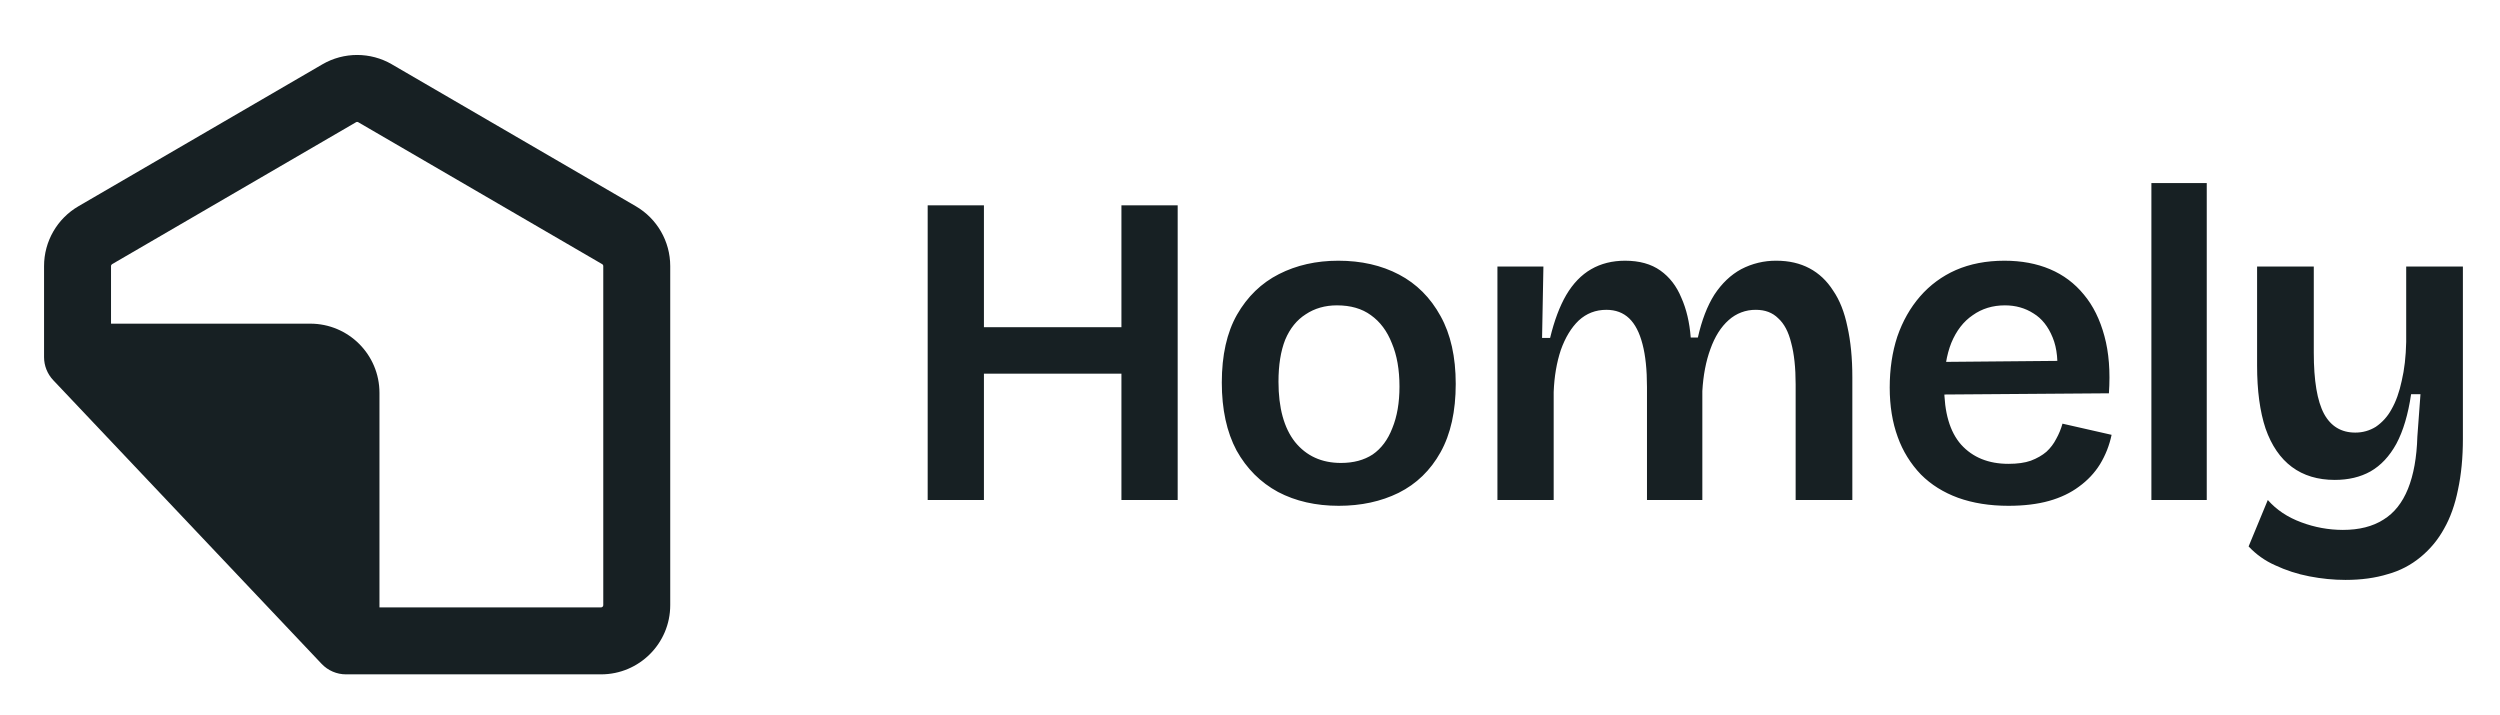
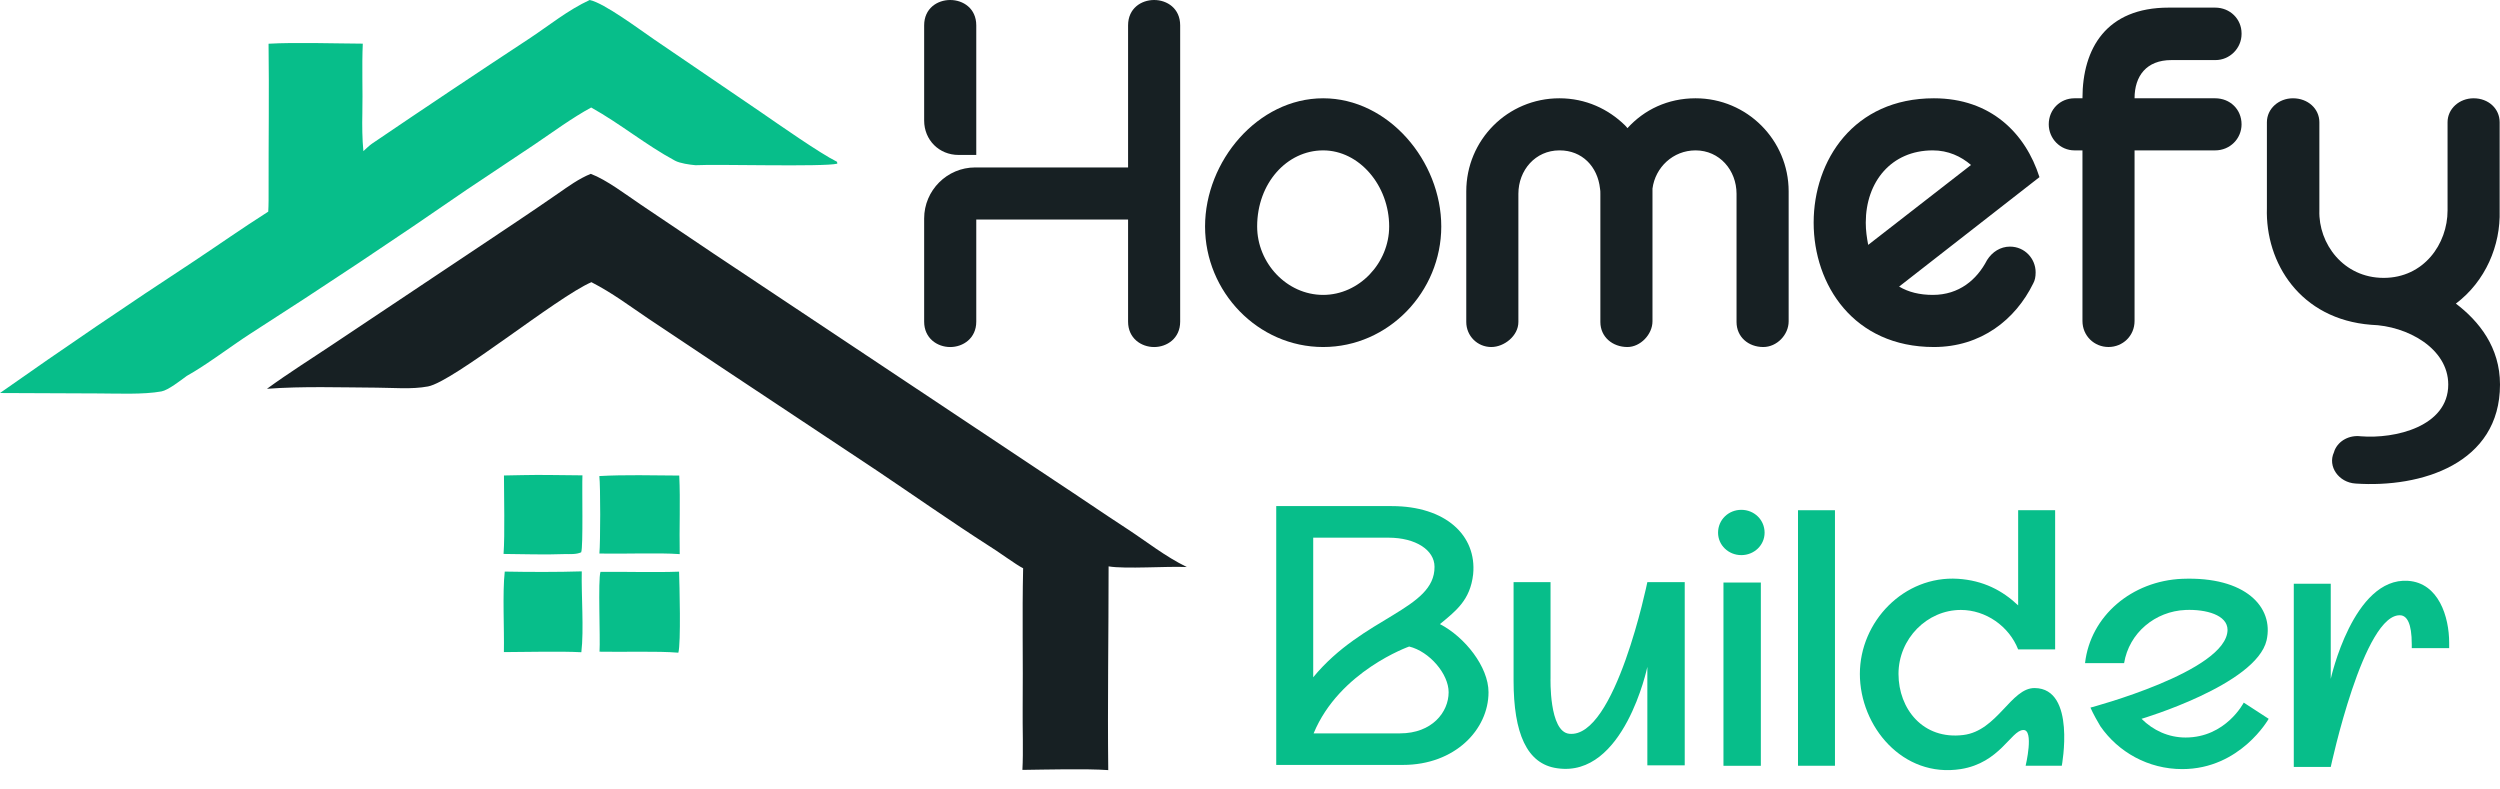
- <svg xmlns="http://www.w3.org/2000/svg" width="140" height="40" fill="none">
-   <path fill="#172023" fill-rule="evenodd" d="M19.937 6.845a.125.125 0 0 1 .126 0l13.658 7.947a.125.125 0 0 1 .062.108v18.99a.125.125 0 0 1-.125.124H21.25V22a3.875 3.875 0 0 0-3.875-3.875H6.217V14.9c0-.044.024-.085.062-.108l13.658-7.947Zm2.012-3.241a3.875 3.875 0 0 0-3.898 0L4.393 11.55a3.875 3.875 0 0 0-1.926 3.35V20c0 .48.184.94.513 1.289l15.033 15.889c.354.374.847.586 1.362.586h14.283a3.875 3.875 0 0 0 3.875-3.875V14.9c0-1.38-.734-2.655-1.926-3.35L21.949 3.605Z" clip-rule="evenodd" />
-   <path fill="#172023" d="M62.8 28V11.5h3.15V28H62.8Zm-10.85 0V11.5h3.15V28h-3.15Zm1.775-7.075v-2.6H64.05v2.6H53.725Zm21.245 7.4c-1.283 0-2.416-.258-3.4-.775-.983-.533-1.758-1.308-2.324-2.325-.55-1.033-.825-2.3-.825-3.8 0-1.533.283-2.8.85-3.8.583-1.017 1.366-1.775 2.35-2.275.983-.5 2.091-.75 3.325-.75 1.283 0 2.416.258 3.4.775.983.517 1.758 1.292 2.325 2.325.566 1.017.85 2.283.85 3.8 0 1.533-.284 2.808-.85 3.825-.567 1.017-1.35 1.775-2.35 2.275-.984.483-2.1.725-3.35.725Zm.126-2.4c.7 0 1.291-.158 1.775-.475.483-.333.85-.825 1.1-1.475.266-.65.4-1.425.4-2.325 0-.95-.142-1.758-.425-2.425-.267-.683-.659-1.208-1.175-1.575-.5-.367-1.134-.55-1.9-.55-.667 0-1.25.167-1.75.5-.5.317-.884.792-1.15 1.425-.25.633-.376 1.417-.376 2.35 0 1.467.309 2.592.925 3.375.634.783 1.492 1.175 2.576 1.175ZM83.856 28V14.925h2.575l-.075 4h.45c.233-.967.533-1.767.9-2.4.383-.65.85-1.133 1.4-1.45.55-.317 1.183-.475 1.9-.475.8 0 1.458.183 1.975.55.517.367.908.875 1.175 1.525.283.633.458 1.375.525 2.225h.4c.217-.967.525-1.767.925-2.4.417-.633.917-1.108 1.5-1.425a4.165 4.165 0 0 1 1.975-.475c.7 0 1.317.142 1.85.425.533.283.975.7 1.325 1.25.367.533.633 1.208.8 2.025.183.817.275 1.758.275 2.825V28h-3.175v-6.475c0-.933-.083-1.708-.25-2.325-.15-.617-.392-1.075-.725-1.375-.317-.317-.733-.475-1.25-.475a2.23 2.23 0 0 0-1.525.575c-.433.383-.775.925-1.025 1.625-.25.683-.4 1.467-.45 2.35V28h-3.1v-6.325c0-.967-.083-1.767-.25-2.4-.167-.65-.417-1.133-.75-1.45-.333-.317-.758-.475-1.275-.475-.6 0-1.117.2-1.55.6-.417.4-.75.95-1 1.65-.233.7-.367 1.483-.4 2.35V28h-3.15Zm28.618.325c-1.05 0-1.992-.15-2.825-.45-.817-.3-1.509-.733-2.075-1.3a5.875 5.875 0 0 1-1.3-2.1c-.3-.817-.45-1.742-.45-2.775s.141-1.983.425-2.85c.3-.867.725-1.617 1.275-2.25a5.68 5.68 0 0 1 2-1.475c.8-.35 1.708-.525 2.725-.525.95 0 1.8.158 2.55.475.75.317 1.383.792 1.9 1.425.516.617.9 1.392 1.15 2.325.25.917.333 1.983.25 3.2l-10.225.075v-1.825l8.4-.075-1.1 1.025c.1-.95.025-1.725-.225-2.325-.25-.617-.609-1.067-1.075-1.35-.467-.3-1-.45-1.6-.45-.684 0-1.284.183-1.8.55-.517.35-.917.867-1.2 1.55-.267.667-.4 1.483-.4 2.45 0 1.45.316 2.533.95 3.25.65.717 1.533 1.075 2.65 1.075.5 0 .916-.058 1.25-.175.35-.133.641-.3.875-.5a2.55 2.55 0 0 0 .55-.725c.15-.267.266-.55.35-.85l2.75.625a5.19 5.19 0 0 1-.65 1.65c-.3.483-.692.9-1.175 1.25-.467.35-1.025.617-1.675.8-.65.183-1.409.275-2.275.275Zm8.004-.325V10.25h3.1V28h-3.1Zm10.869 4.475c-.667 0-1.342-.067-2.025-.2a8.129 8.129 0 0 1-1.925-.625 4.55 4.55 0 0 1-1.475-1.05l1.075-2.6c.483.55 1.108.967 1.875 1.25a6.657 6.657 0 0 0 2.325.425c.916 0 1.675-.192 2.275-.575.6-.367 1.058-.942 1.375-1.725.316-.783.491-1.758.525-2.925l.175-2.375h-.525c-.167 1.133-.442 2.058-.825 2.775-.384.7-.867 1.217-1.45 1.55-.567.317-1.234.475-2 .475-.95 0-1.75-.242-2.4-.725-.65-.483-1.142-1.2-1.475-2.15-.317-.95-.475-2.125-.475-3.525v-5.55h3.175v4.825c0 1.567.191 2.708.575 3.425.383.7.966 1.05 1.75 1.05.416 0 .8-.108 1.15-.325a2.77 2.77 0 0 0 .875-.975c.25-.433.441-.967.575-1.6.15-.633.233-1.358.25-2.175v-4.225h3.175v9.65c0 1.05-.092 2-.275 2.85-.167.833-.425 1.558-.775 2.175a5.407 5.407 0 0 1-1.325 1.6 4.894 4.894 0 0 1-1.825.95c-.7.217-1.492.325-2.375.325Z" />
+ <svg xmlns="http://www.w3.org/2000/svg" width="130" height="41" viewBox="0 0 130 41" fill="none">
+   <path d="M30.72 9.04C31.535 9.344 32.56 10.128 33.323 10.642L37.126 13.201L54.842 24.992C56.098 25.817 57.335 26.669 58.596 27.491C59.632 28.167 60.587 28.936 61.716 29.486C60.685 29.436 58.517 29.599 57.647 29.451C57.648 32.94 57.589 36.575 57.629 40.046C56.497 39.963 54.36 40.02 53.165 40.035C53.217 39.078 53.169 37.839 53.179 36.856C53.203 34.426 53.148 31.98 53.203 29.549C52.873 29.395 51.833 28.626 51.379 28.355C49.482 27.138 47.482 25.737 45.596 24.469L37.487 19.086L33.723 16.575C32.692 15.88 31.864 15.246 30.753 14.673C28.94 15.46 23.587 19.843 22.257 20.095C21.411 20.255 20.442 20.162 19.58 20.158C17.685 20.148 15.772 20.078 13.882 20.217C14.996 19.402 16.23 18.63 17.377 17.861L24.741 12.947C26.162 11.996 27.588 11.054 28.994 10.079C29.541 9.7 30.1 9.289 30.72 9.04Z" fill="#172023" />
+   <path d="M30.664 0C31.417 0.155 33.261 1.537 34.013 2.05L39.583 5.844C40.478 6.46 42.642 7.977 43.527 8.414L43.54 8.511C42.838 8.688 37.244 8.528 36.168 8.591C35.862 8.565 35.358 8.493 35.1 8.355C33.575 7.533 32.273 6.445 30.742 5.59C29.751 6.128 28.732 6.878 27.788 7.517L24.29 9.85C20.58 12.413 16.826 14.912 13.03 17.345C11.999 18.009 10.739 18.98 9.706 19.551C9.396 19.782 8.74 20.292 8.395 20.354C7.449 20.525 6.114 20.461 5.142 20.459L0 20.437C3.318 18.101 6.675 15.819 10.069 13.594C11.41 12.703 12.561 11.889 13.949 11.005C13.971 10.636 13.968 10.225 13.967 9.855C13.961 7.33 13.999 4.798 13.965 2.274C15.338 2.194 17.444 2.263 18.865 2.27C18.811 3.464 18.869 4.703 18.842 5.902C18.828 6.526 18.836 7.243 18.896 7.859C19.025 7.742 19.209 7.562 19.347 7.468C22.045 5.637 24.758 3.824 27.482 2.033C28.527 1.346 29.528 0.523 30.664 0Z" fill="#07BE8A" />
+   <path d="M31.225 29.737C32.543 29.723 34.019 29.774 35.312 29.726C35.334 30.379 35.414 33.452 35.274 33.94C34.18 33.848 32.352 33.914 31.175 33.888C31.222 33.178 31.089 30.153 31.225 29.737Z" fill="#07BE8A" />
+   <path d="M26.247 29.722C27.503 29.746 29.002 29.752 30.252 29.711C30.224 30.933 30.369 32.752 30.23 33.916C29.1 33.857 27.373 33.907 26.202 33.909C26.227 32.732 26.123 30.823 26.247 29.722Z" fill="#07BE8A" />
+   <path d="M31.165 24.755C32.484 24.68 33.984 24.721 35.321 24.729C35.384 26.06 35.318 27.471 35.345 28.814C34.221 28.733 32.416 28.814 31.169 28.782C31.221 28.223 31.229 25.278 31.165 24.755Z" fill="#07BE8A" />
+   <path d="M27.176 24.706C28.153 24.68 29.29 24.716 30.287 24.718C30.257 25.302 30.334 28.461 30.221 28.72C29.966 28.836 29.646 28.811 29.36 28.812C28.379 28.851 27.184 28.815 26.185 28.805C26.258 27.788 26.205 25.809 26.206 24.725L27.176 24.706Z" fill="#07BE8A" />
+   <path d="M123.298 16.889C119.613 16.6 117.789 13.673 117.879 10.819V6.357C117.879 5.653 118.493 5.111 119.234 5.111C120.011 5.111 120.607 5.653 120.607 6.357V10.945C120.553 12.662 121.853 14.45 123.949 14.45C126.044 14.45 127.273 12.68 127.273 10.945V6.357C127.273 5.653 127.887 5.111 128.627 5.111C129.404 5.111 129.982 5.653 129.982 6.357V10.945C130.036 12.77 129.242 14.631 127.706 15.787C128.916 16.708 130 18.063 130 19.996C130 24.114 125.9 25.379 122.486 25.144C121.618 25.09 121.022 24.259 121.366 23.518L121.402 23.41C121.618 22.904 122.178 22.615 122.757 22.687C124.545 22.832 127.309 22.181 127.309 19.996C127.309 18.117 125.177 16.943 123.298 16.889Z" fill="#172023" />
+   <path d="M107.872 7.82C107.132 7.82 106.535 7.206 106.535 6.465C106.535 5.689 107.132 5.111 107.872 5.111H108.288C108.288 2.509 109.534 0.396 112.768 0.396H115.188C115.965 0.396 116.561 0.992 116.561 1.733V1.769C116.561 2.509 115.947 3.124 115.206 3.124H112.912C111.611 3.124 110.997 3.955 110.997 5.111H115.188C115.965 5.111 116.561 5.689 116.561 6.465C116.561 7.206 115.965 7.82 115.188 7.82H110.997V16.69C110.997 17.466 110.383 18.044 109.642 18.044C108.902 18.044 108.288 17.466 108.288 16.69V7.82H107.872Z" fill="#172023" />
+   <path d="M94.31 11.578C94.31 8.344 96.388 5.111 100.561 5.111C103.523 5.111 105.329 6.935 106.052 9.211L98.754 14.902C99.242 15.191 99.82 15.335 100.506 15.335C101.879 15.335 102.8 14.54 103.324 13.529C103.595 13.095 104.029 12.824 104.517 12.824C105.293 12.824 105.853 13.456 105.853 14.161C105.853 14.396 105.817 14.576 105.727 14.739C104.806 16.618 103.017 18.045 100.561 18.045C96.388 18.045 94.31 14.811 94.31 11.578ZM97.02 11.578C97.02 11.993 97.074 12.354 97.146 12.734L102.493 8.579C101.97 8.128 101.301 7.82 100.506 7.82C98.339 7.82 97.02 9.464 97.02 11.578Z" fill="#172023" />
+   <path d="M77.547 18.045C76.824 18.045 76.246 17.467 76.246 16.744V9.952C76.246 7.279 78.396 5.111 81.088 5.111C82.46 5.111 83.635 5.671 84.502 6.52C84.574 6.592 84.61 6.646 84.628 6.664C85.495 5.707 86.724 5.111 88.169 5.111C90.842 5.111 93.01 7.279 93.01 9.952V16.708C93.01 17.412 92.396 18.045 91.691 18.045C90.915 18.045 90.3 17.521 90.3 16.744V10.078C90.3 8.85 89.415 7.82 88.169 7.82C86.995 7.82 86.073 8.706 85.929 9.807V16.708C85.929 17.394 85.296 18.045 84.628 18.045C83.851 18.045 83.219 17.521 83.219 16.744V10.078C83.219 9.988 83.219 9.88 83.201 9.807C83.075 8.651 82.262 7.82 81.106 7.82H81.088C79.841 7.82 78.956 8.85 78.956 10.078V16.744C78.956 17.467 78.215 18.045 77.547 18.045Z" fill="#172023" />
+   <path d="M62.663 11.777C62.663 8.38 65.408 5.111 68.804 5.111C72.201 5.111 74.946 8.38 74.946 11.777C74.946 15.172 72.201 18.045 68.804 18.045C65.408 18.045 62.663 15.172 62.663 11.777ZM68.804 7.82C66.926 7.82 65.372 9.518 65.372 11.777C65.372 13.673 66.908 15.335 68.804 15.335C70.683 15.335 72.237 13.673 72.237 11.777C72.237 9.645 70.683 7.82 68.804 7.82Z" fill="#172023" />
+   <path d="M50.766 11.416V16.727C50.766 17.594 50.079 18.046 49.411 18.046C48.742 18.046 48.056 17.594 48.056 16.727V11.362C48.056 9.899 49.248 8.707 50.711 8.707H58.66V1.319C58.66 0.434 59.346 0 60.014 0C60.683 0 61.369 0.434 61.369 1.319V16.727C61.369 17.594 60.683 18.046 60.014 18.046C59.346 18.046 58.66 17.594 58.66 16.727V11.416H50.766ZM48.056 6.268V1.319C48.056 0.434 48.742 0 49.411 0C50.079 0 50.766 0.434 50.766 1.319V8.057H49.844C48.833 8.057 48.056 7.28 48.056 6.268Z" fill="#172023" />
+   <path d="M125.412 33.703V33.509C125.412 32.386 125.153 32.04 124.85 31.997C122.928 31.802 121.199 39.882 121.199 39.882H119.277V30.355H121.199V35.302C121.199 35.302 122.366 30.009 125.218 30.203C126.816 30.311 127.357 32.083 127.357 33.423V33.703H125.412Z" fill="#07BE8A" />
+   <path d="M108.422 34.483C108.703 32.02 110.863 30.206 113.477 30.098C116.761 29.968 118.252 31.567 117.863 33.295C117.323 35.607 111.36 37.378 111.36 37.378C111.965 37.983 112.765 38.351 113.65 38.351C115.746 38.351 116.675 36.536 116.675 36.536L117.971 37.378C117.971 37.378 116.502 39.993 113.477 39.993C111.706 39.993 110.15 39.107 109.221 37.767C109.113 37.594 108.833 37.098 108.703 36.795C108.703 36.795 115.811 34.916 115.832 32.755C115.832 31.977 114.709 31.675 113.65 31.718C112.073 31.783 110.712 32.906 110.453 34.483H108.422Z" fill="#07BE8A" />
+   <path d="M106.867 33.77H104.944C104.469 32.56 103.259 31.717 101.963 31.717C100.213 31.717 98.722 33.208 98.722 35.044C98.722 36.859 99.997 38.48 102.093 38.22C103.864 38.004 104.577 35.757 105.808 35.779C107.969 35.801 107.213 39.819 107.213 39.819H105.333C105.333 39.819 105.787 37.918 105.204 37.961C104.577 37.983 103.994 39.668 101.963 39.992C98.938 40.467 96.713 37.767 96.713 35.044C96.713 32.322 99.003 29.924 101.812 30.097C103.13 30.183 104.123 30.702 104.944 31.48V26.532H106.867V33.77Z" fill="#07BE8A" />
+   <path d="M93.496 26.532H95.418V39.819H93.496V26.532Z" fill="#07BE8A" />
+   <path d="M90.549 28.866C91.219 28.866 91.759 28.348 91.759 27.7C91.759 27.03 91.219 26.511 90.549 26.511C89.879 26.511 89.339 27.03 89.339 27.7C89.339 28.348 89.879 28.866 90.549 28.866ZM89.62 30.292H91.564V39.82H89.62V30.292Z" fill="#07BE8A" />
+   <path d="M85.662 30.27H87.606V39.798H85.662V34.677C85.662 34.677 84.452 40.467 80.974 39.949C79.397 39.733 78.706 38.134 78.706 35.39C78.706 30.27 78.706 30.27 78.706 30.27H80.628V35.261C80.628 35.261 80.542 38.048 81.6 38.156C83.999 38.415 85.662 30.27 85.662 30.27Z" fill="#07BE8A" />
+   <path d="M66.364 26.317H72.37C75.157 26.317 76.799 27.829 76.604 29.86C76.453 31.2 75.718 31.761 74.876 32.453C76.172 33.122 77.403 34.678 77.403 35.996C77.403 37.94 75.653 39.776 72.953 39.776H66.364V26.317ZM68.287 35.218C70.879 32.064 74.617 31.696 74.595 29.471C74.595 28.607 73.623 27.959 72.197 27.959H68.287V35.218ZM68.308 38.135H72.802C74.465 38.135 75.329 37.033 75.329 35.996C75.329 35.045 74.336 33.879 73.277 33.619C73.277 33.619 69.648 34.894 68.308 38.135Z" fill="#07BE8A" />
</svg>
